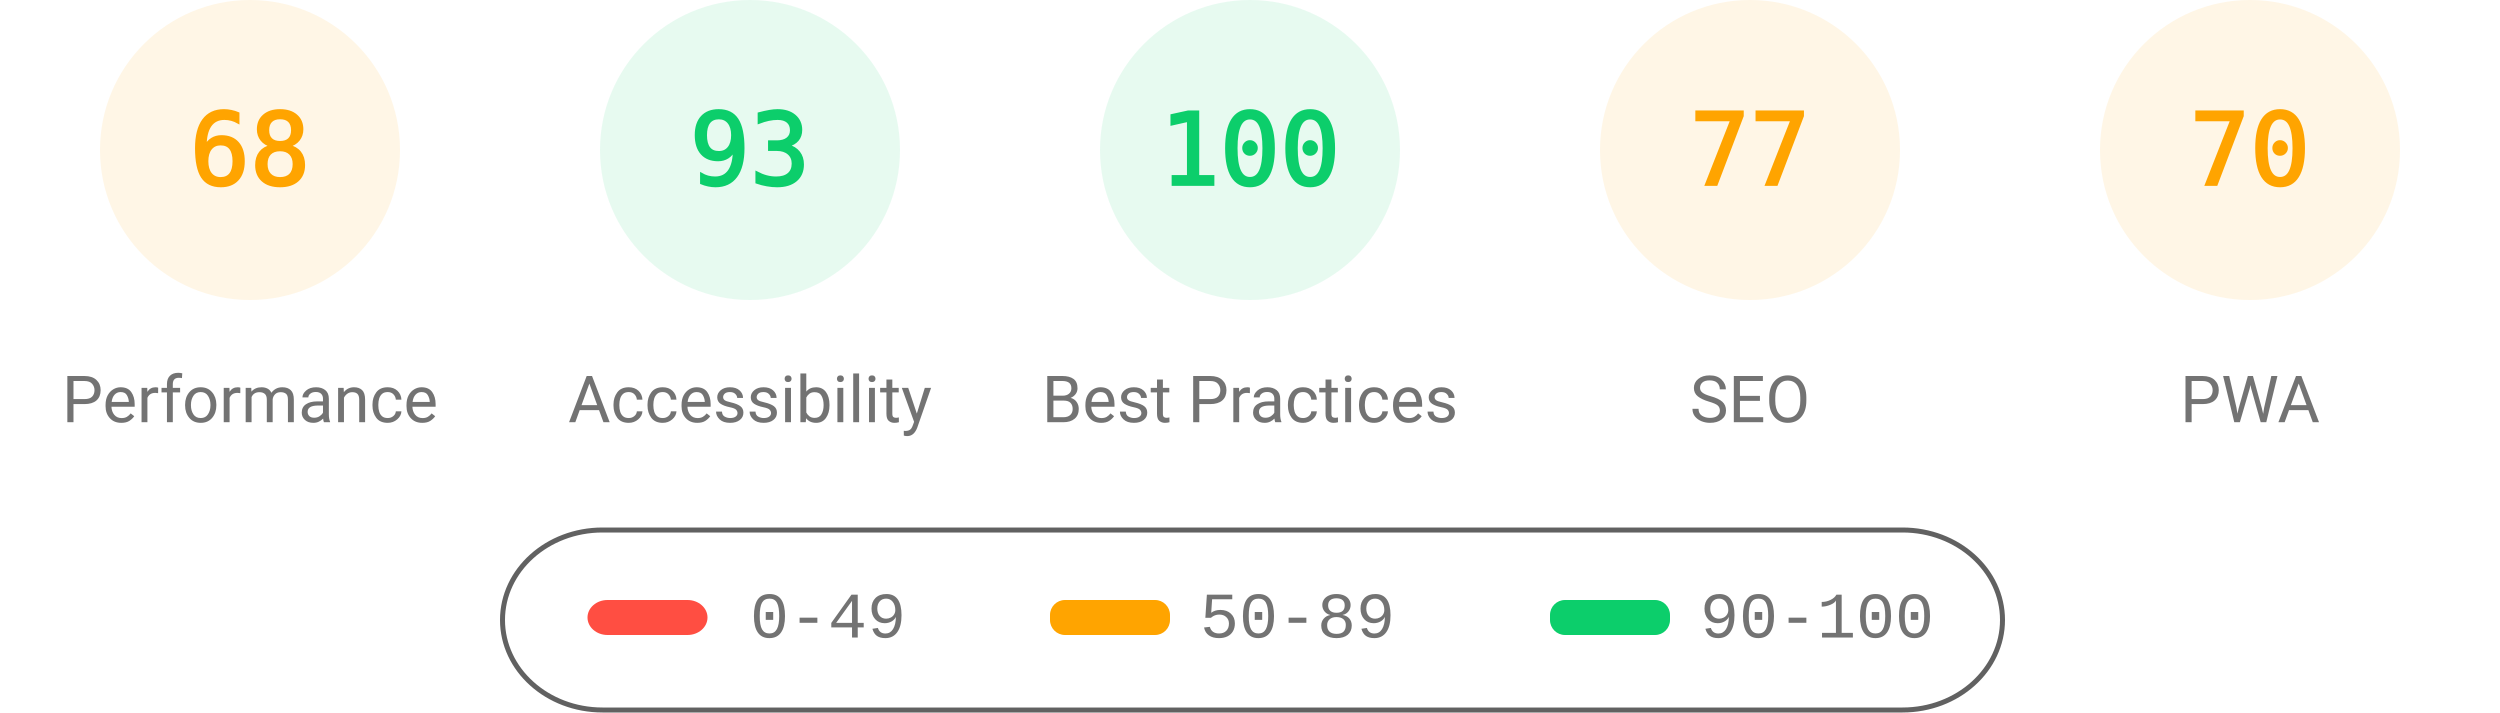
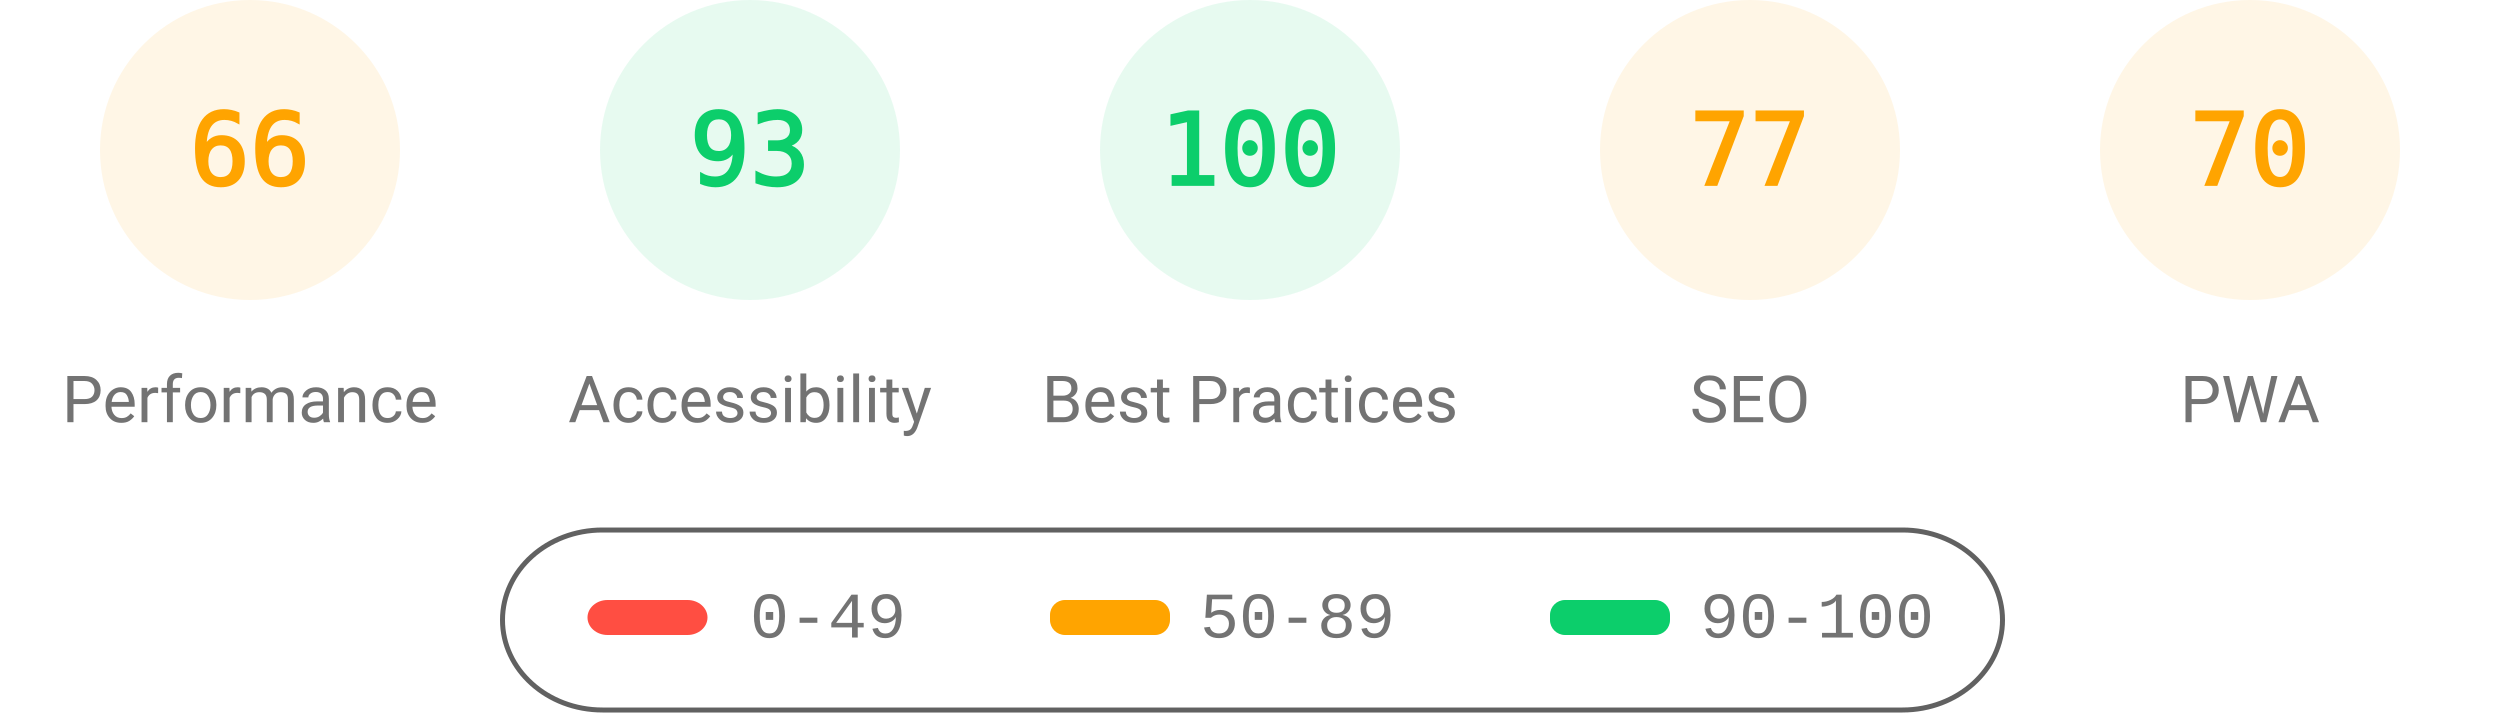
<svg xmlns="http://www.w3.org/2000/svg" fill="none" width="1000" height="285">
  <style>.gauge-base{opacity:.1}.gauge-arc{fill:none;animation-delay:250ms;stroke-linecap:round;transform:rotate(-90deg);transform-origin:100px 60px;animation:load-gauge 1s ease forwards}.guage-text{font-size:40px;font-family:monospace;text-align:center}.guage-red{color:#ff4e42;fill:#ff4e42;stroke:#ff4e42}.guage-orange{color:#ffa400;fill:#ffa400;stroke:#ffa400}.guage-green{color:#0cce6b;fill:#0cce6b;stroke:#0cce6b}.guage-undefined{color:#5c5c5c;fill:#5c5c5c;stroke:#5c5c5c}.guage-title{color:#737373;fill:#737373;stroke:none;font-size:26px;line-height:26px;font-family:Roboto,Halvetica,Arial,sans-serif}@keyframes load-gauge{from{stroke-dasharray:0 352.858}}</style>
  <svg class="guage-div guage-perf guage-orange" viewBox="0 0 200 200" width="200" height="200">
    <circle class="gauge-base" r="56" cx="100" cy="60" stroke-width="8" />
-     <circle class="gauge-arc guage-arc-1" r="56" cx="100" cy="60" stroke-width="8" style="stroke-dasharray:239.263,351.858" />
-     <text class="guage-text" x="100" y="60" alignment-baseline="central" dominant-baseline="central" text-anchor="middle">68</text>
+     <circle class="gauge-arc guage-arc-1" r="56" cx="100" cy="60" stroke-width="8" style="stroke-dasharray:232.226,351.858" />
+     <text class="guage-text" x="100" y="60" alignment-baseline="central" dominant-baseline="central" text-anchor="middle">66</text>
    <text class="guage-title" x="100" y="160" alignment-baseline="central" dominant-baseline="central" text-anchor="middle">Performance</text>
  </svg>
  <svg class="guage-div guage-acc guage-green" viewBox="0 0 200 200" width="200" height="200" x="200">
    <circle class="gauge-base" r="56" cx="100" cy="60" stroke-width="8" />
    <circle class="gauge-arc guage-arc-2" r="56" cx="100" cy="60" stroke-width="8" style="stroke-dasharray:327.228,351.858" />
    <text class="guage-text" x="100" y="60" alignment-baseline="central" dominant-baseline="central" text-anchor="middle">93</text>
    <text class="guage-title" x="100" y="160" alignment-baseline="central" dominant-baseline="central" text-anchor="middle">Accessibility</text>
  </svg>
  <svg class="guage-div guage-best guage-green" viewBox="0 0 200 200" width="200" height="200" x="400">
    <circle class="gauge-base" r="56" cx="100" cy="60" stroke-width="8" />
    <circle class="gauge-arc guage-arc-3" r="56" cx="100" cy="60" stroke-width="8" style="stroke-dasharray:351.858,351.858" />
    <text class="guage-text" x="100" y="60" alignment-baseline="central" dominant-baseline="central" text-anchor="middle">100</text>
    <text class="guage-title" x="100" y="160" alignment-baseline="central" dominant-baseline="central" text-anchor="middle">Best Practices</text>
  </svg>
  <svg class="guage-div guage-seo guage-orange" viewBox="0 0 200 200" width="200" height="200" x="600">
    <circle class="gauge-base" r="56" cx="100" cy="60" stroke-width="8" />
    <circle class="gauge-arc guage-arc-4" r="56" cx="100" cy="60" stroke-width="8" style="stroke-dasharray:270.931,351.858" />
    <text class="guage-text" x="100" y="60" alignment-baseline="central" dominant-baseline="central" text-anchor="middle">77</text>
    <text class="guage-title" x="100" y="160" alignment-baseline="central" dominant-baseline="central" text-anchor="middle">SEO</text>
  </svg>
  <svg class="guage-div guage-pwa guage-orange" viewBox="0 0 200 200" width="200" height="200" x="800">
    <circle class="gauge-base" r="56" cx="100" cy="60" stroke-width="8" />
    <circle class="gauge-arc guage-arc-4" r="56" cx="100" cy="60" stroke-width="8" style="stroke-dasharray:246.301,351.858" />
    <text class="guage-text" x="100" y="60" alignment-baseline="central" dominant-baseline="central" text-anchor="middle">70</text>
    <text class="guage-title" x="100" y="160" alignment-baseline="central" dominant-baseline="central" text-anchor="middle">PWA</text>
  </svg>
  <svg width="604" height="76" x="200" y="210">
    <path fill="none" id="canvas_background" d="M-1-1h604v80H-1z" />
    <rect fill-opacity="0" stroke="#616161" stroke-width="2" rx="40" id="svg_2" height="72" width="600" y="2" x="1" fill="#000" />
    <rect stroke="#000" rx="8" id="svg_3" height="14" width="48" y="30" x="35" stroke-opacity="null" stroke-width="0" fill="#ff4e42" />
    <rect stroke="#000" rx="6" id="svg_4" height="14" width="48" y="30" x="220" stroke-opacity="null" stroke-width="0" fill="#ffa400" />
    <rect stroke="#000" rx="6" id="svg_5" height="14" width="48" y="30" x="420" stroke-opacity="null" stroke-width="0" fill="#0cce6b" />
    <text xml:space="preserve" text-anchor="start" font-family="'Courier New', Courier, monospace" font-size="26" id="svg_6" y="45" x="100" stroke-opacity="null" stroke-width="0" stroke="#000" fill="#737373">0-49</text>
    <text xml:space="preserve" text-anchor="start" font-family="'Courier New', Courier, monospace" font-size="26" id="svg_7" y="45" x="280" stroke-opacity="null" stroke-width="0" stroke="#000" fill="#737373">50-89</text>
    <text xml:space="preserve" text-anchor="start" font-family="'Courier New', Courier, monospace" font-size="26" id="svg_8" y="45" x="480" stroke-opacity="null" stroke-width="0" stroke="#000" fill="#737373">90-100</text>
  </svg>
</svg>
